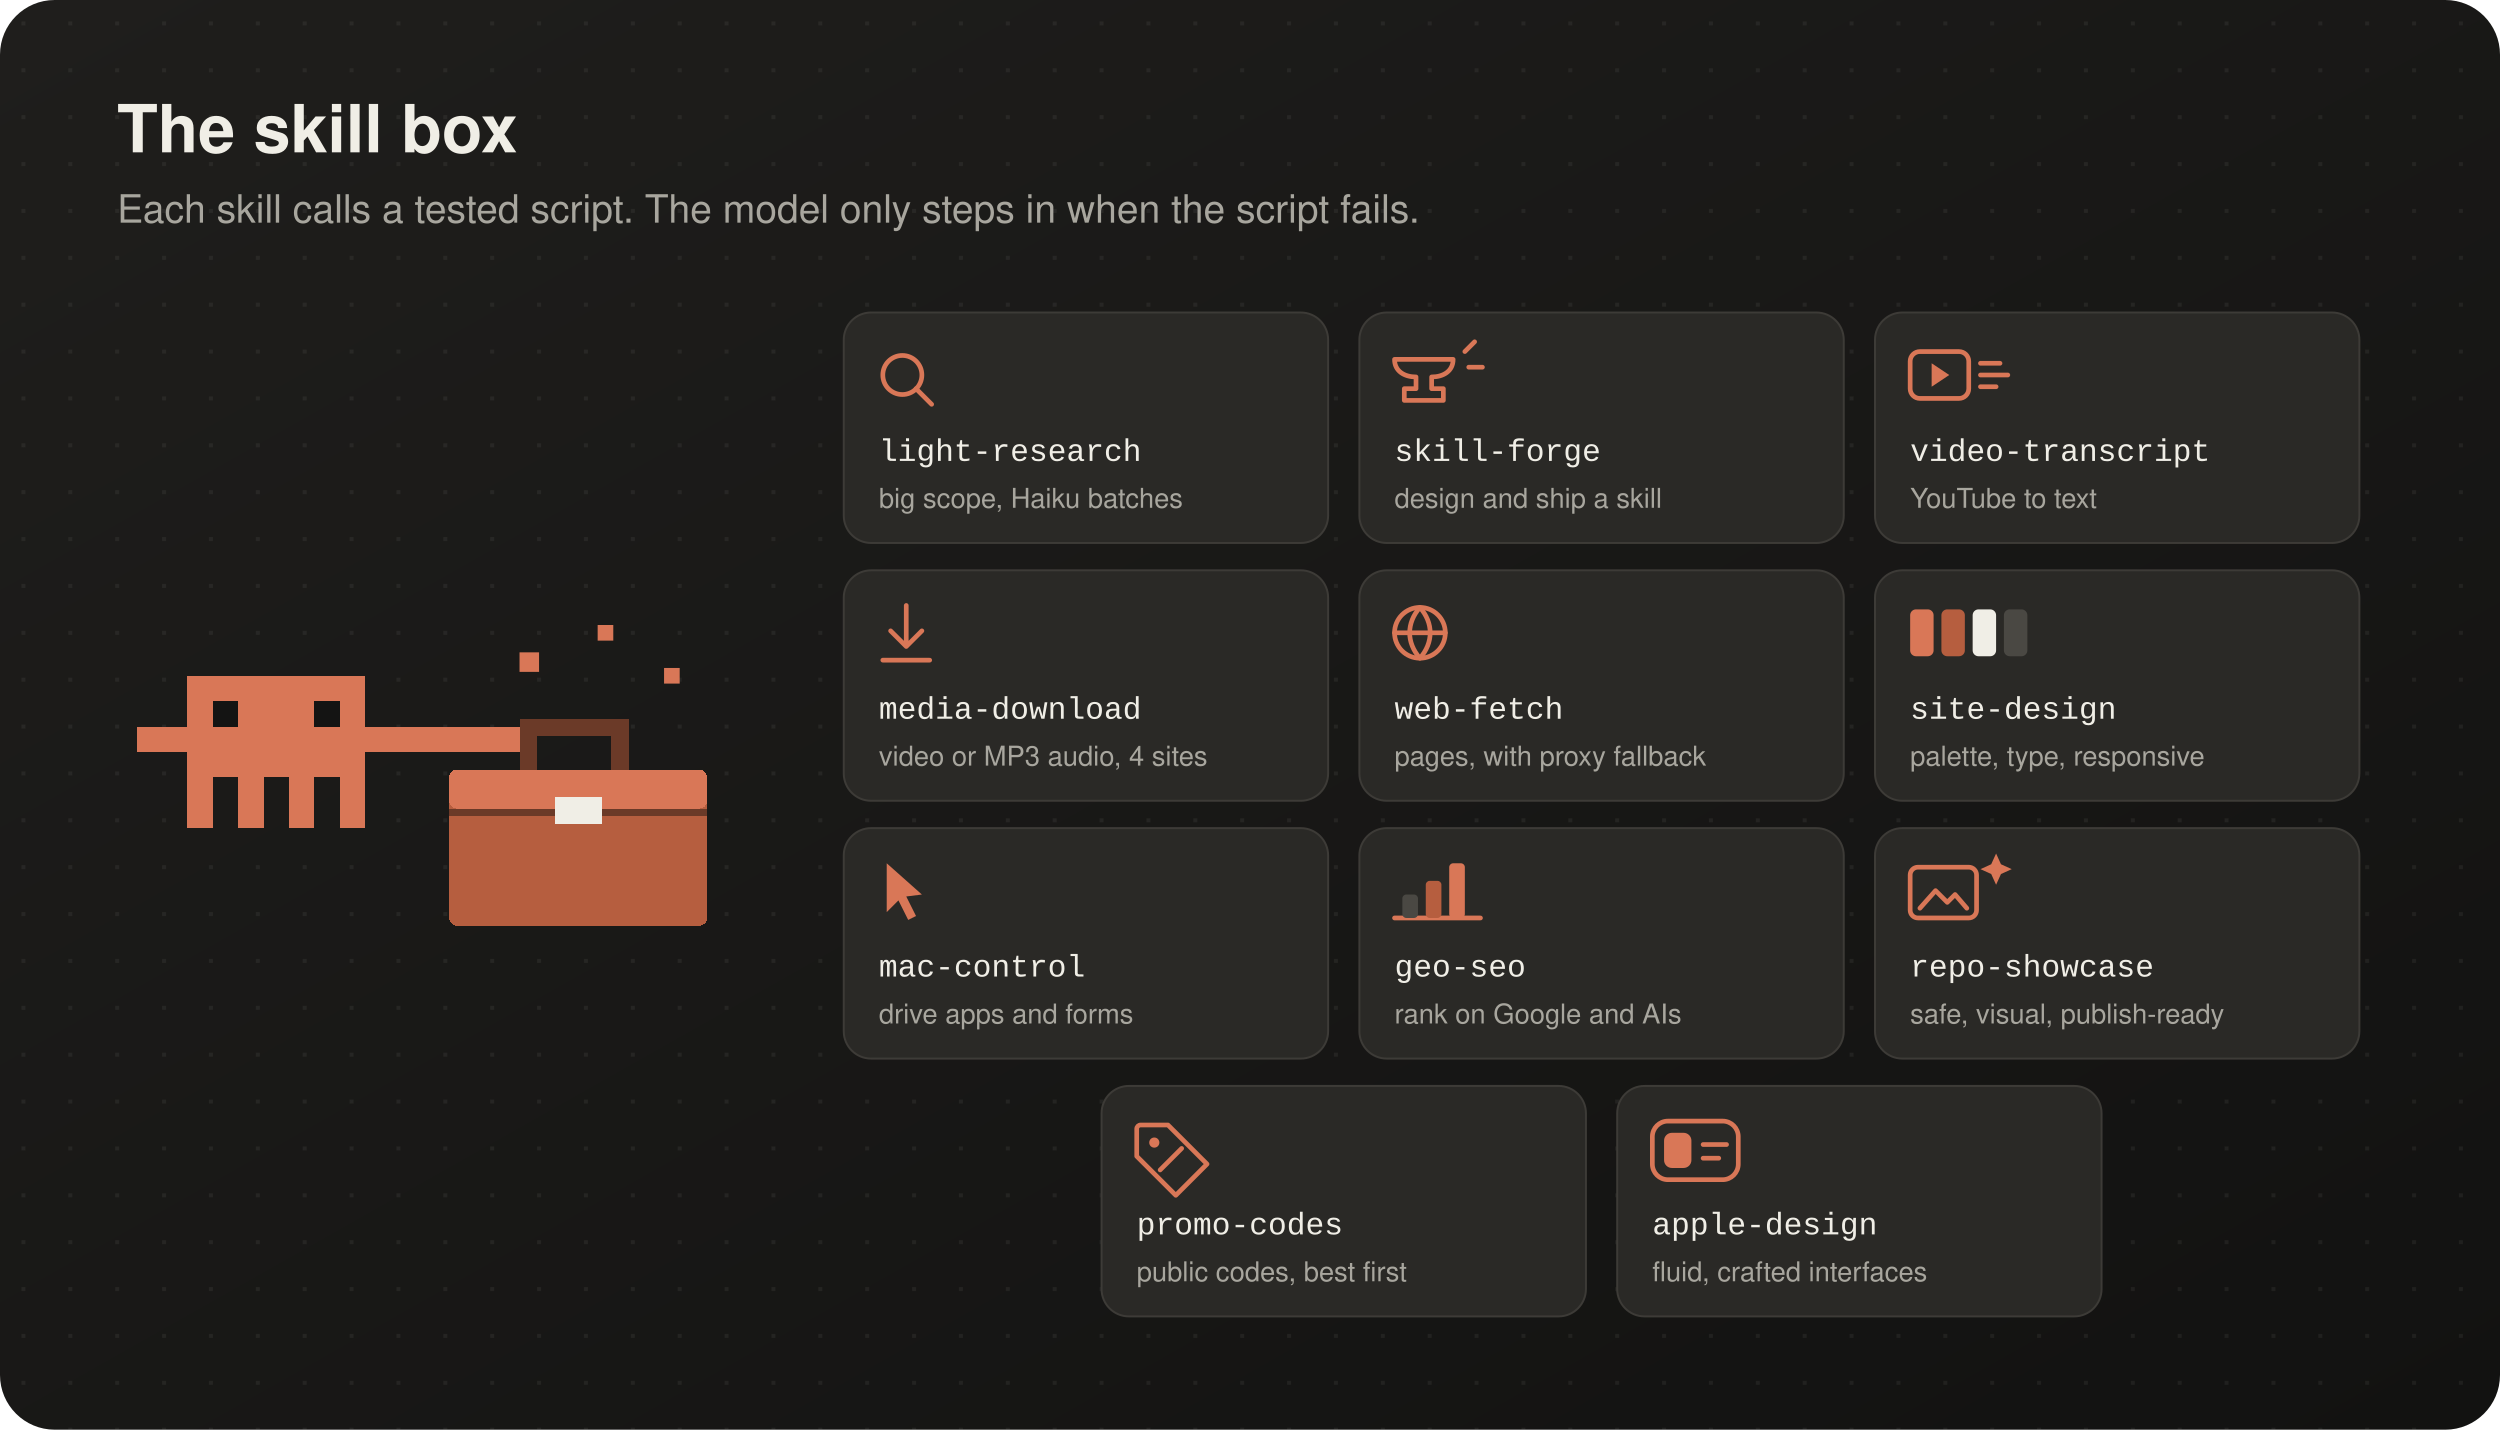
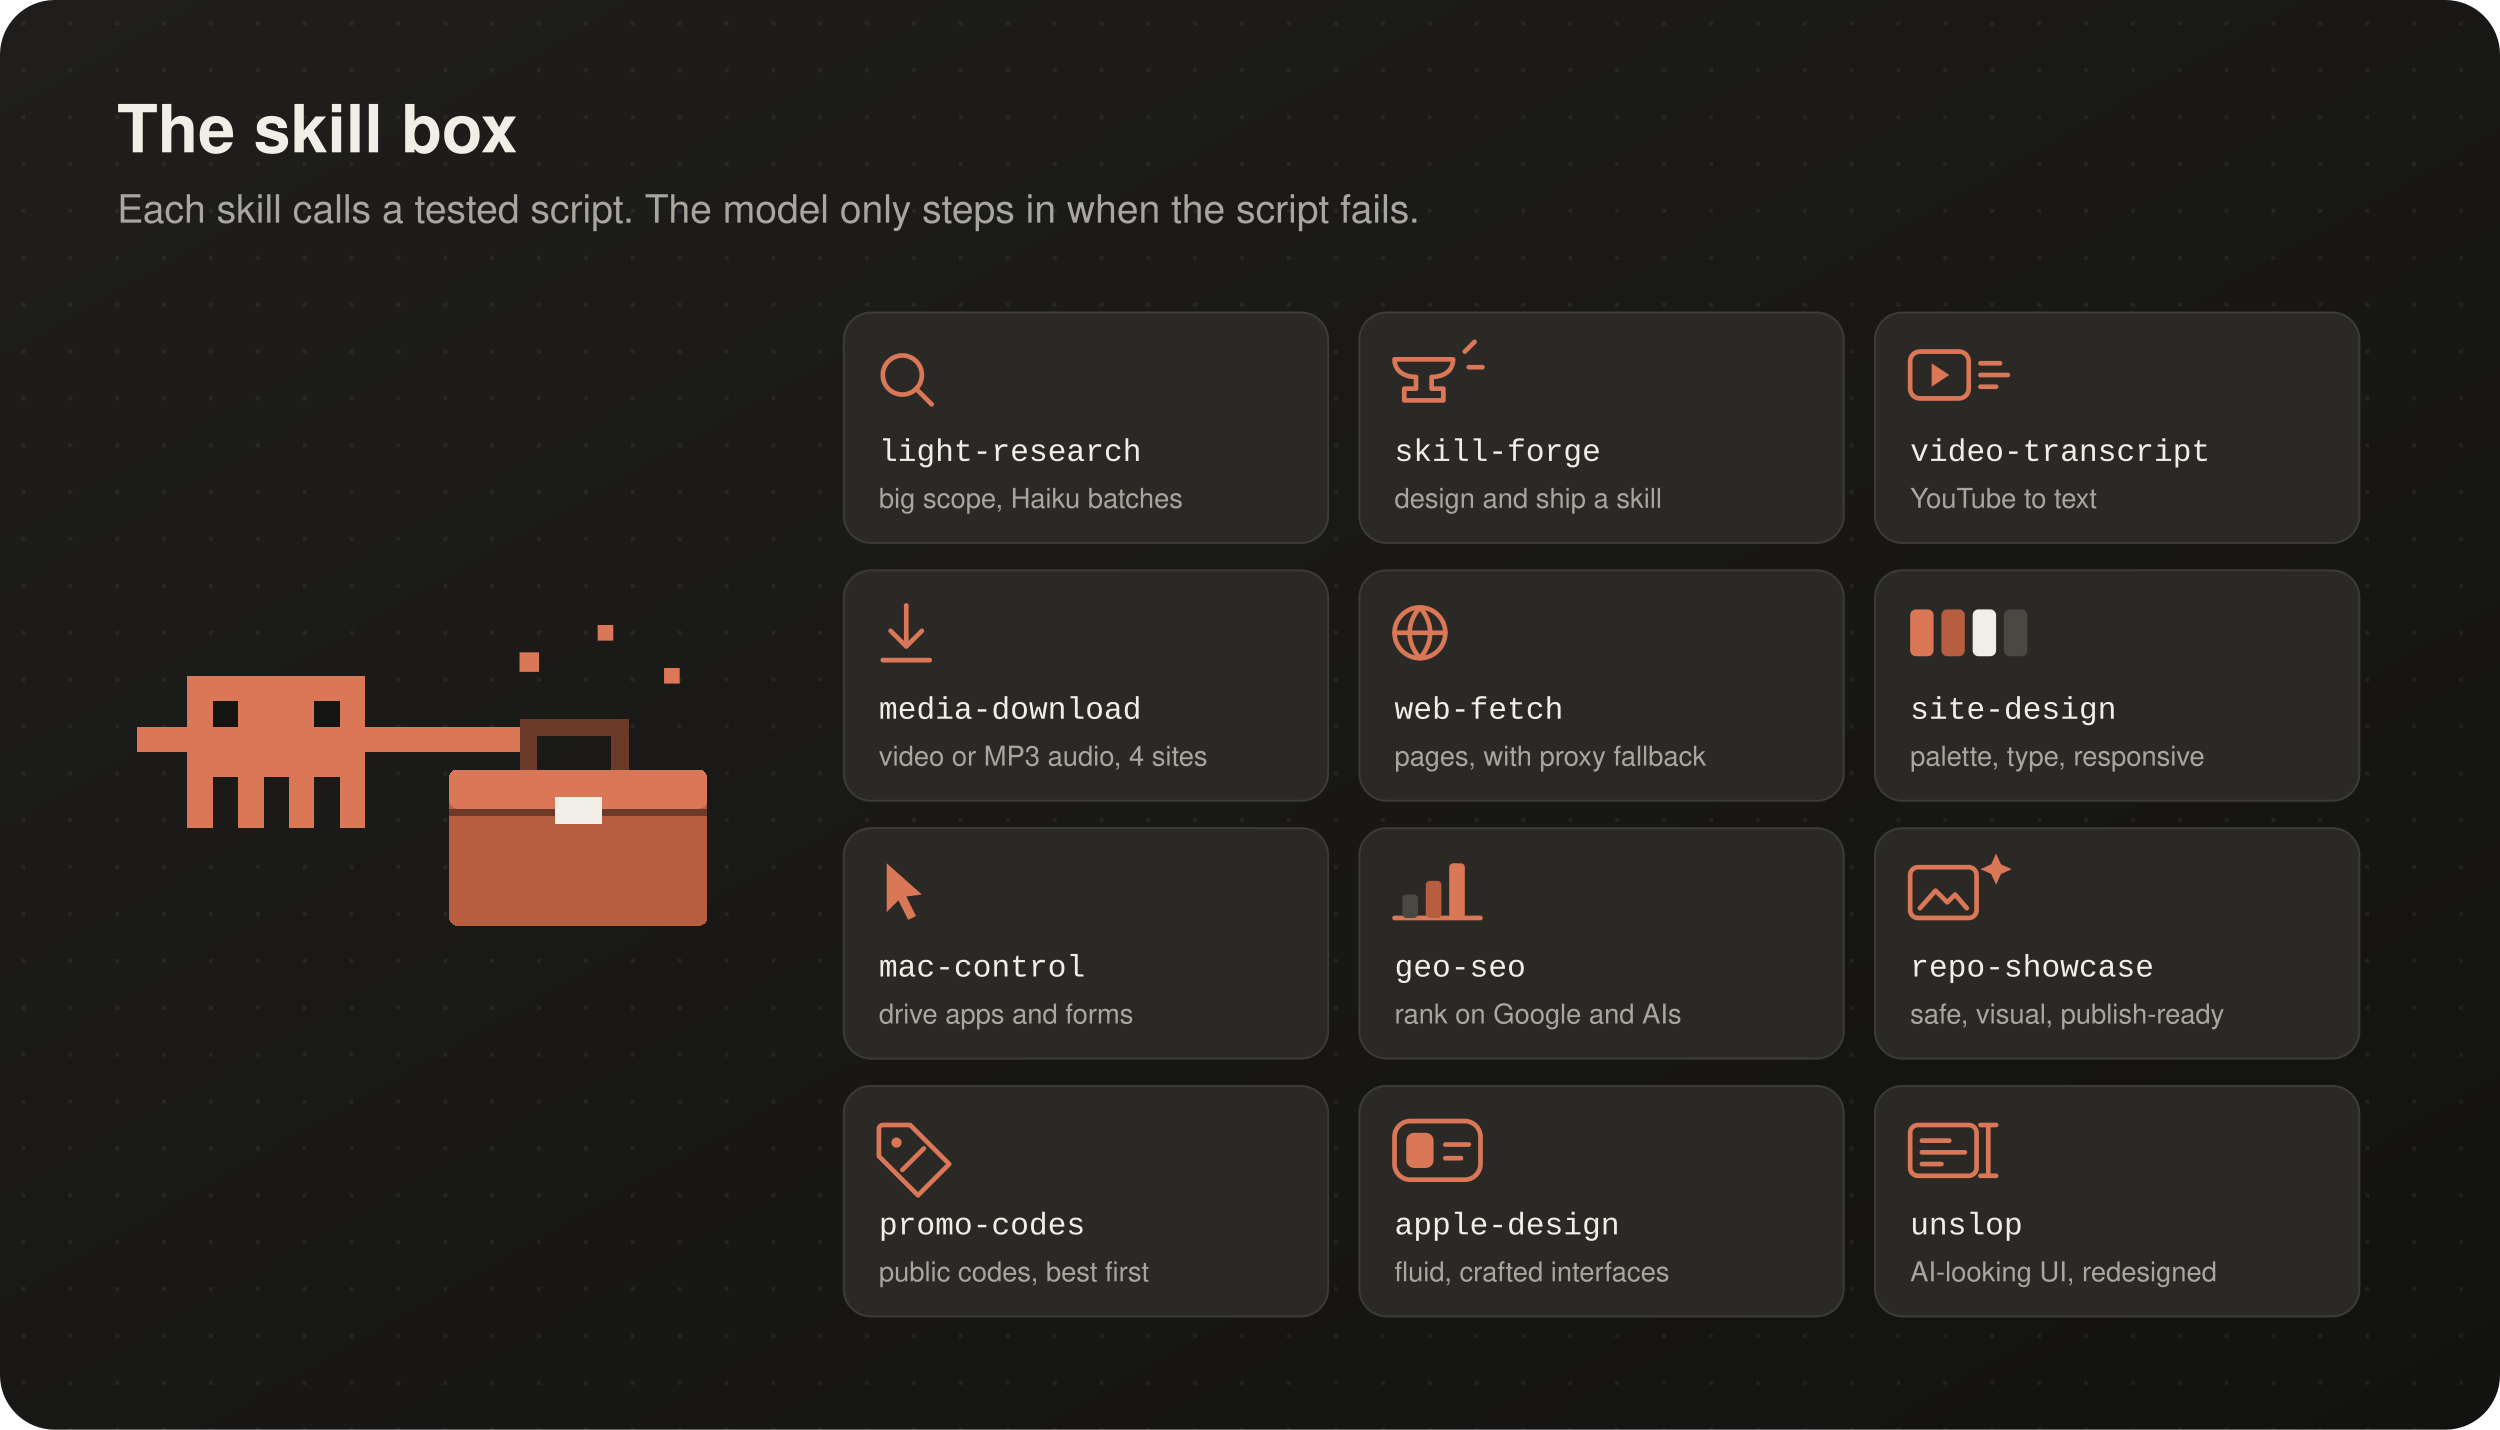
<svg xmlns="http://www.w3.org/2000/svg" viewBox="0 0 1280 732" width="1280" height="732" role="img" aria-labelledby="t d">
  <defs>
    <style>
      .mono { font-family: ui-monospace, SFMono-Regular, Menlo, Consolas, "Liberation Mono", monospace; }
      .sans { font-family: -apple-system, BlinkMacSystemFont, "Segoe UI", Helvetica, Arial, sans-serif; }
      .eye { animation: blink 4s infinite; transform-box: fill-box; transform-origin: center; }
      .bob { animation: bob 2.6s ease-in-out infinite; }
      .pop { animation: pop 2.6s ease-in-out infinite; }
      @keyframes blink { 0%, 90%, 100% { transform: scaleY(1); } 94% { transform: scaleY(0.1); } }
      @keyframes bob { 0%, 100% { transform: translateY(0); } 50% { transform: translateY(-5px); } }
      @keyframes pop { 0%, 100% { opacity: 0.2; transform: translateY(0); } 50% { opacity: 1; transform: translateY(-10px); } }
      @media (prefers-reduced-motion: reduce) { * { animation: none !important; } }
      .card { fill: #2A2926; stroke: #3D3B37; }
      .ic { fill: none; stroke: #D97757; stroke-width: 2.4; stroke-linecap: round; stroke-linejoin: round; }
    </style>
    <linearGradient id="bg" x1="0" y1="0" x2="1" y2="1">
      <stop offset="0" stop-color="#1F1E1C" />
      <stop offset="1" stop-color="#121211" />
    </linearGradient>
    <pattern id="dots" width="24" height="24" patternUnits="userSpaceOnUse">
      <rect x="11" y="11" width="2" height="2" fill="#F0EEE6" opacity="0.06" />
    </pattern>
    <g id="clawd" shape-rendering="crispEdges">
      <rect x="2" y="0" width="7" height="4" fill="#D97757" />
      <rect x="0" y="2" width="2" height="1" fill="#D97757" />
      <rect x="9" y="2" width="2" height="1" fill="#D97757" />
      <rect x="2" y="4" width="1" height="2" fill="#D97757" />
      <rect x="4" y="4" width="1" height="2" fill="#D97757" />
      <rect x="6" y="4" width="1" height="2" fill="#D97757" />
      <rect x="8" y="4" width="1" height="2" fill="#D97757" />
      <rect class="eye" x="3" y="1" width="1" height="1" fill="#141413" />
      <rect class="eye" x="7" y="1" width="1" height="1" fill="#141413" />
    </g>
  </defs>
  <rect width="1280" height="732" rx="28" fill="url(#bg)" />
  <rect width="1280" height="732" rx="28" fill="url(#dots)" />
  <g class="sans">
    <text x="60" y="78" font-size="34" font-weight="700" fill="#F0EEE6">The skill box</text>
    <text x="60" y="114" font-size="20" fill="#A8A69E">Each skill calls a tested script. The model only steps in when the script fails.</text>
  </g>
  <g transform="translate(70 346)">
    <g class="bob">
      <g transform="scale(13)">
        <use href="#clawd" />
      </g>
      <g shape-rendering="crispEdges">
        <rect x="143" y="26" width="58" height="13" fill="#D97757" />
        <rect x="196" y="22" width="56" height="9" fill="#6B3A28" />
        <rect x="196" y="22" width="9" height="28" fill="#6B3A28" />
        <rect x="243" y="22" width="9" height="28" fill="#6B3A28" />
        <rect x="160" y="48" width="132" height="80" rx="4" fill="#B65E3F" />
        <rect x="160" y="48" width="132" height="20" rx="4" fill="#D97757" />
        <rect x="160" y="68" width="132" height="4" fill="#6B3A28" />
        <rect x="214" y="62" width="24" height="14" fill="#F0EEE6" />
      </g>
    </g>
    <g fill="#D97757">
      <rect class="pop" x="196" y="-12" width="10" height="10" />
      <rect class="pop" x="236" y="-26" width="8" height="8" style="animation-delay:-0.9s" />
      <rect class="pop" x="270" y="-4" width="8" height="8" style="animation-delay:-1.7s" />
    </g>
  </g>
  <g class="sans">
    <g transform="translate(432 160)">
      <rect class="card" width="248" height="118" rx="14" />
      <circle class="ic" cx="30" cy="32" r="10" />
      <path class="ic" d="M37 39l8 8" />
      <text x="18" y="76" class="mono" font-size="16" fill="#F0EEE6">light-research</text>
      <text x="18" y="100" font-size="14" fill="#A8A69E">big scope, Haiku batches</text>
    </g>
    <g transform="translate(696 160)">
      <rect class="card" width="248" height="118" rx="14" />
      <path class="ic" d="M18 24h30c0 6-5 9-11 9v6h6v6H23v-6h6v-6c-6 0-11-3-11-9z" />
      <path class="ic" d="M54 20l5-5M56 28h7" />
      <text x="18" y="76" class="mono" font-size="16" fill="#F0EEE6">skill-forge</text>
      <text x="18" y="100" font-size="14" fill="#A8A69E">design and ship a skill</text>
    </g>
    <g transform="translate(960 160)">
      <rect class="card" width="248" height="118" rx="14" />
      <rect class="ic" x="18" y="20" width="30" height="24" rx="5" />
      <path d="M29 26v12l9-6z" fill="#D97757" />
      <path class="ic" d="M54 26h10M54 32h14M54 38h8" />
      <text x="18" y="76" class="mono" font-size="16" fill="#F0EEE6">video-transcript</text>
      <text x="18" y="100" font-size="14" fill="#A8A69E">YouTube to text</text>
    </g>
    <g transform="translate(432 292)">
      <rect class="card" width="248" height="118" rx="14" />
      <path class="ic" d="M32 18v20M24 31l8 8 8-8M20 46h24" />
      <text x="18" y="76" class="mono" font-size="16" fill="#F0EEE6">media-download</text>
      <text x="18" y="100" font-size="14" fill="#A8A69E">video or MP3 audio, 4 sites</text>
    </g>
    <g transform="translate(696 292)">
      <rect class="card" width="248" height="118" rx="14" />
      <circle class="ic" cx="31" cy="32" r="13" />
      <path class="ic" d="M18 32h26M31 19c-7 8-7 18 0 26M31 19c7 8 7 18 0 26" />
      <text x="18" y="76" class="mono" font-size="16" fill="#F0EEE6">web-fetch</text>
      <text x="18" y="100" font-size="14" fill="#A8A69E">pages, with proxy fallback</text>
    </g>
    <g transform="translate(960 292)">
      <rect class="card" width="248" height="118" rx="14" />
      <rect x="18" y="20" width="12" height="24" rx="3" fill="#D97757" />
      <rect x="34" y="20" width="12" height="24" rx="3" fill="#B65E3F" />
      <rect x="50" y="20" width="12" height="24" rx="3" fill="#F0EEE6" />
      <rect x="66" y="20" width="12" height="24" rx="3" fill="#4A4843" />
      <text x="18" y="76" class="mono" font-size="16" fill="#F0EEE6">site-design</text>
      <text x="18" y="100" font-size="14" fill="#A8A69E">palette, type, responsive</text>
    </g>
    <g transform="translate(432 424)">
      <rect class="card" width="248" height="118" rx="14" />
      <path d="M22 18l18 16-8 1 5 10-4 2-5-10-6 6z" fill="#D97757" />
      <text x="18" y="76" class="mono" font-size="16" fill="#F0EEE6">mac-control</text>
      <text x="18" y="100" font-size="14" fill="#A8A69E">drive apps and forms</text>
    </g>
    <g transform="translate(696 424)">
      <rect class="card" width="248" height="118" rx="14" />
      <path class="ic" d="M18 46h44" />
      <rect x="22" y="34" width="8" height="12" rx="2" fill="#4A4843" />
      <rect x="34" y="27" width="8" height="19" rx="2" fill="#B65E3F" />
      <rect x="46" y="18" width="8" height="28" rx="2" fill="#D97757" />
      <text x="18" y="76" class="mono" font-size="16" fill="#F0EEE6">geo-seo</text>
      <text x="18" y="100" font-size="14" fill="#A8A69E">rank on Google and AIs</text>
    </g>
    <g transform="translate(960 424)">
      <rect class="card" width="248" height="118" rx="14" />
      <rect class="ic" x="18" y="20" width="34" height="26" rx="4" />
      <path class="ic" d="M23 41l8-9 6 6 4-4 6 7" />
      <path d="M62 13l2.5 5.5L70 21l-5.5 2.5L62 29l-2.5-5.5L54 21l5.5-2.5z" fill="#D97757" />
      <text x="18" y="76" class="mono" font-size="16" fill="#F0EEE6">repo-showcase</text>
      <text x="18" y="100" font-size="14" fill="#A8A69E">safe, visual, publish-ready</text>
    </g>
-     <g transform="translate(564 556)">
+     <g transform="translate(432 556)">
      <rect class="card" width="248" height="118" rx="14" />
      <path class="ic" d="M18 22v14l20 20 16-16L34 20H20a2 2 0 0 0-2 2z" />
      <circle cx="27" cy="29" r="2.6" fill="#D97757" />
      <path class="ic" d="M30 43l11-11" />
      <text x="18" y="76" class="mono" font-size="16" fill="#F0EEE6">promo-codes</text>
      <text x="18" y="100" font-size="14" fill="#A8A69E">public codes, best first</text>
    </g>
-     <g transform="translate(828 556)">
+     <g transform="translate(696 556)">
      <rect class="card" width="248" height="118" rx="14" />
      <rect class="ic" x="18" y="18" width="44" height="30" rx="8" />
      <rect x="24" y="24" width="14" height="18" rx="4" fill="#D97757" />
      <path class="ic" d="M44 30h12M44 37h8" />
      <text x="18" y="76" class="mono" font-size="16" fill="#F0EEE6">apple-design</text>
      <text x="18" y="100" font-size="14" fill="#A8A69E">fluid, crafted interfaces</text>
    </g>
+     <g transform="translate(960 556)">
+       <rect class="card" width="248" height="118" rx="14" />
+       <rect class="ic" x="18" y="20" width="34" height="26" rx="4" />
+       <path class="ic" d="M24 28h14M24 34h22M24 40h10" />
+       <path class="ic" d="M58 20v26M54 20h8M54 46h8" />
+       <text x="18" y="76" class="mono" font-size="16" fill="#F0EEE6">unslop</text>
+       <text x="18" y="100" font-size="14" fill="#A8A69E">AI-looking UI, redesigned</text>
+     </g>
  </g>
</svg>
